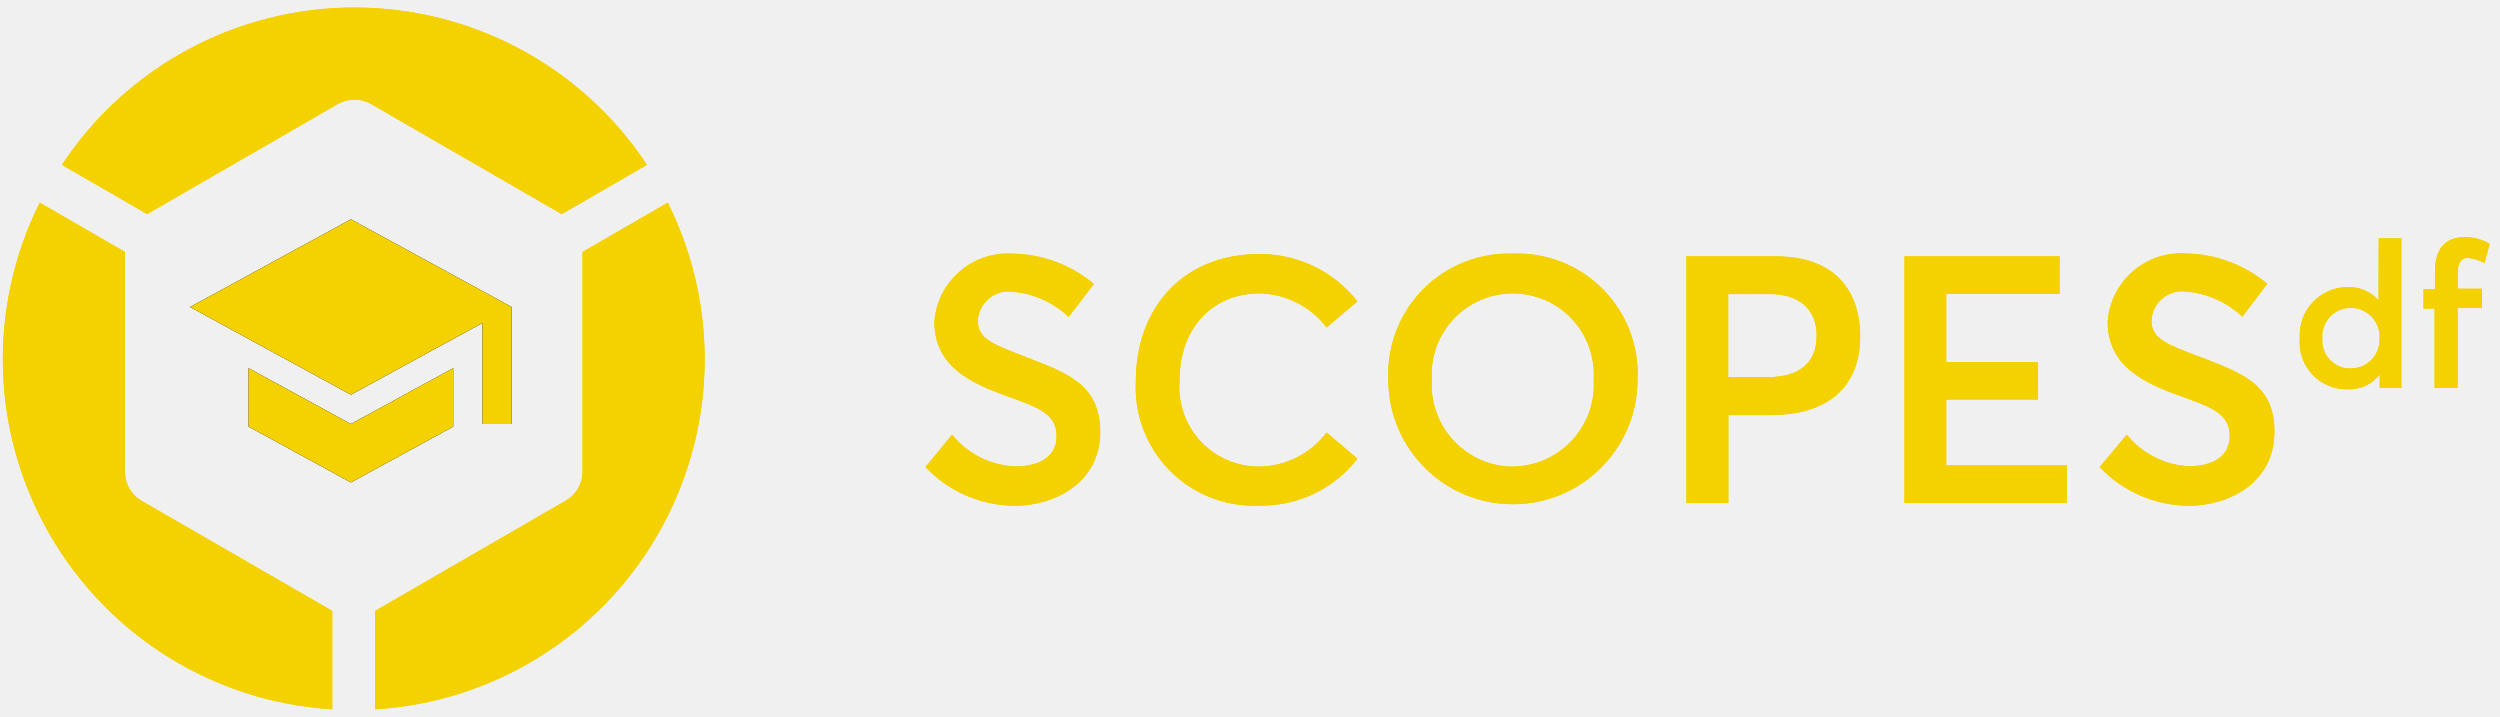
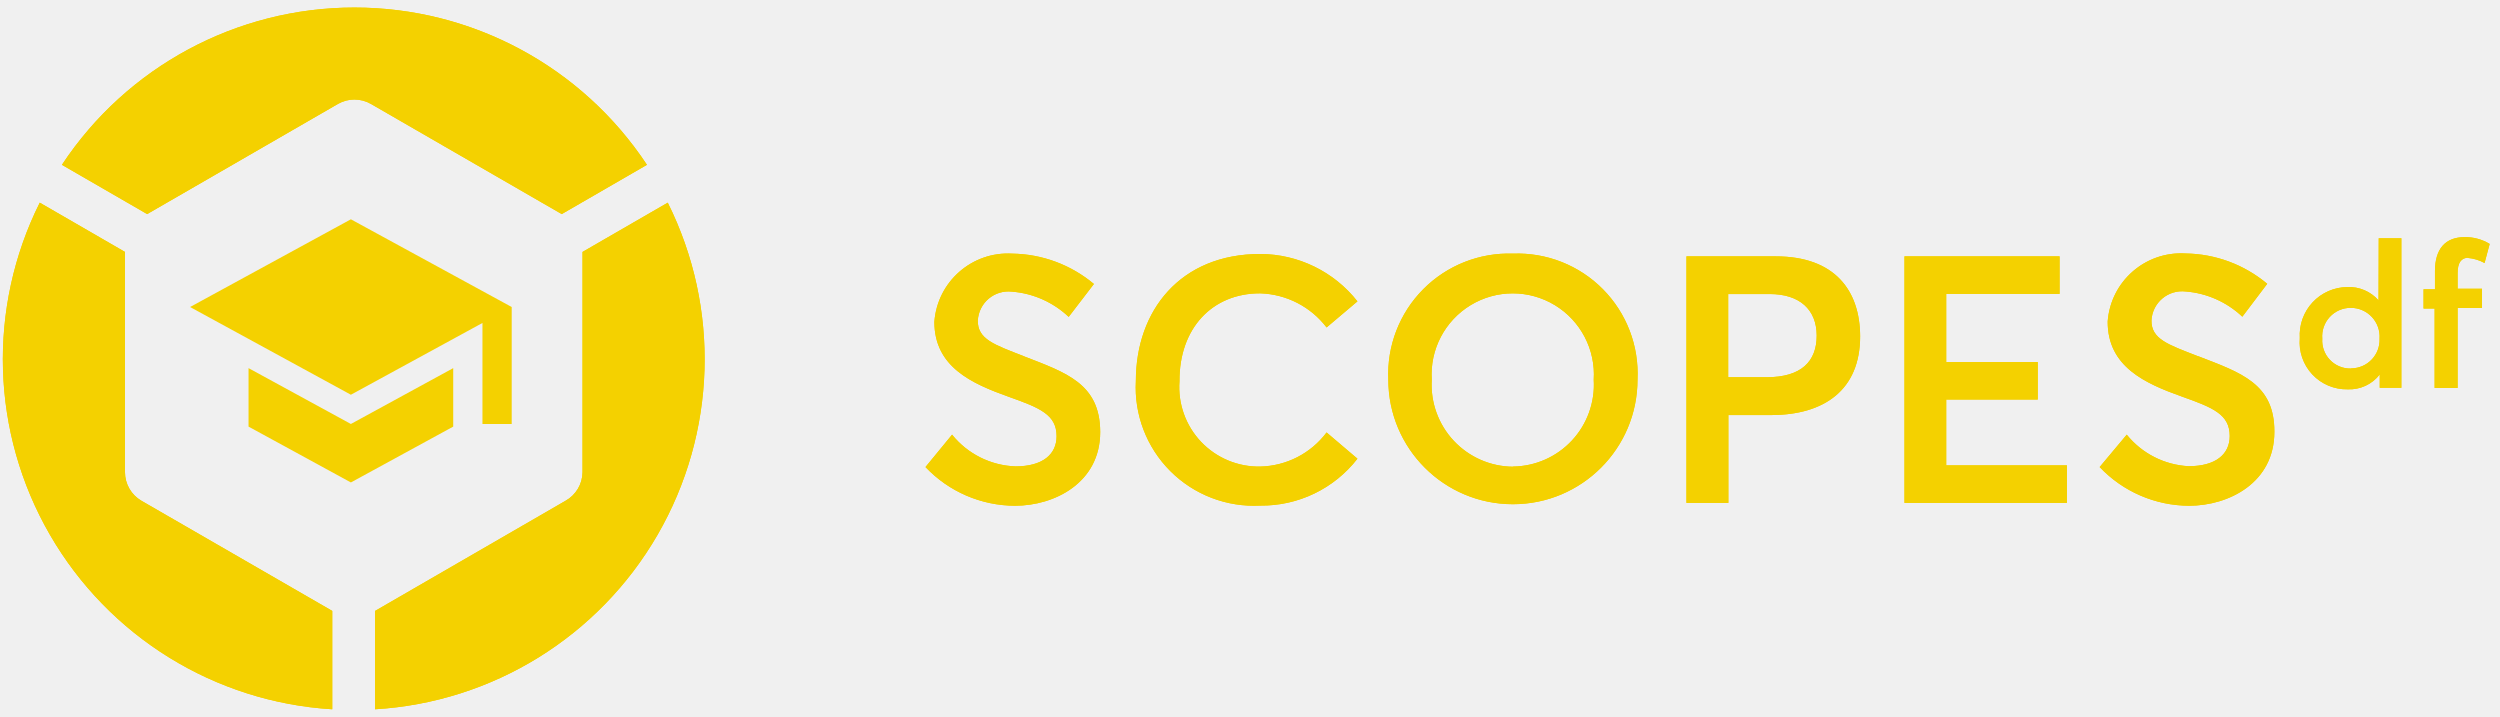
<svg xmlns="http://www.w3.org/2000/svg" xmlns:xlink="http://www.w3.org/1999/xlink" width="171px" height="49px" viewBox="0 0 171 49" version="1.1">
  <defs>
    <path d="M23.112,7.111 C23.812,6.707 24.674,6.707 25.374,7.111 L38.422,14.643 L44.251,11.274 C39.811,4.556 32.296,0.515 24.243,0.515 C16.191,0.515 8.675,4.556 4.235,11.274 L10.065,14.643 L23.112,7.111 Z M8.549,32.296 L8.549,17.232 L2.719,13.862 C-0.877,21.066 -0.619,29.594 3.408,36.567 C7.434,43.541 14.69,48.028 22.727,48.515 L22.727,41.787 L9.68,34.255 C8.98,33.851 8.549,33.104 8.549,32.296 Z M39.844,17.232 L39.844,32.296 C39.837,33.112 39.391,33.86 38.678,34.255 L25.654,41.787 L25.654,48.515 C33.693,48.032 40.953,43.546 44.982,36.572 C49.011,29.598 49.271,21.068 45.674,13.862 L39.844,17.232 Z M70.043,24.368 C68.002,23.575 66.86,23.202 66.883,21.919 C66.915,21.342 67.183,20.804 67.624,20.431 C68.065,20.058 68.641,19.884 69.215,19.949 C70.668,20.063 72.039,20.672 73.098,21.674 L74.823,19.424 C73.256,18.11 71.283,17.377 69.238,17.348 C66.487,17.188 64.115,19.264 63.91,22.012 C63.91,25.091 66.452,26.233 69.005,27.143 C71.139,27.901 72.27,28.367 72.27,29.836 C72.27,31.084 71.314,31.9 69.46,31.9 C67.768,31.841 66.185,31.05 65.122,29.731 L63.303,31.946 C64.896,33.629 67.108,34.586 69.425,34.593 L69.425,34.593 C72.118,34.593 75.255,33.031 75.255,29.545 C75.243,26.233 72.911,25.487 70.031,24.368 L70.043,24.368 Z M86.203,20.065 C87.989,20.122 89.654,20.978 90.739,22.397 L92.849,20.613 C91.245,18.575 88.797,17.382 86.203,17.372 C80.735,17.372 77.692,21.243 77.692,26.058 C77.566,28.353 78.422,30.593 80.046,32.219 C81.67,33.845 83.908,34.704 86.203,34.582 C88.798,34.612 91.258,33.425 92.849,31.375 L90.739,29.58 C89.665,31.012 87.993,31.872 86.203,31.912 C84.675,31.942 83.204,31.327 82.152,30.217 C81.1,29.108 80.565,27.606 80.677,26.082 C80.653,22.455 82.915,20.065 86.18,20.065 L86.203,20.065 Z M103.495,17.348 C101.193,17.268 98.962,18.153 97.342,19.789 C95.721,21.425 94.857,23.664 94.96,25.965 C94.96,30.672 98.776,34.488 103.483,34.488 C108.19,34.488 112.006,30.672 112.006,25.965 C112.119,23.663 111.261,21.42 109.64,19.782 C108.02,18.144 105.786,17.261 103.483,17.348 L103.495,17.348 Z M103.495,31.923 C101.955,31.913 100.487,31.271 99.435,30.146 C98.383,29.021 97.84,27.514 97.933,25.977 C97.799,23.912 98.824,21.945 100.593,20.872 C102.362,19.799 104.581,19.799 106.35,20.872 C108.118,21.945 109.144,23.912 109.01,25.977 C109.102,27.507 108.564,29.008 107.519,30.129 C106.475,31.251 105.016,31.895 103.483,31.912 L103.495,31.923 Z M121.462,17.535 L115.353,17.535 L115.353,34.395 L118.221,34.395 L118.221,28.39 L121.136,28.39 C124.785,28.39 127.234,26.665 127.234,23.003 C127.222,19.867 125.497,17.535 121.462,17.535 Z M120.844,25.802 L118.209,25.802 L118.209,20.112 L121.043,20.112 C123.106,20.112 124.261,21.185 124.261,22.957 C124.261,24.729 123.2,25.802 120.844,25.802 Z M133.122,27.329 L139.383,27.329 L139.383,24.764 L133.122,24.764 L133.122,20.1 L140.876,20.1 L140.876,17.535 L130.266,17.535 L130.266,34.395 L141.377,34.395 L141.377,31.83 L133.122,31.83 L133.122,27.329 Z M150.32,24.356 C148.28,23.563 147.137,23.19 147.161,21.907 C147.192,21.331 147.46,20.792 147.902,20.419 C148.343,20.046 148.918,19.872 149.492,19.937 C150.946,20.051 152.316,20.66 153.375,21.663 L155.078,19.412 C153.51,18.098 151.538,17.365 149.492,17.337 C146.739,17.17 144.363,19.249 144.164,22.001 C144.164,25.079 146.706,26.222 149.259,27.131 C151.393,27.889 152.512,28.355 152.512,29.824 C152.512,31.072 151.556,31.888 149.702,31.888 C148.049,31.803 146.51,31.018 145.47,29.731 L143.616,31.946 C145.208,33.629 147.421,34.586 149.737,34.593 L149.737,34.593 C152.431,34.593 155.567,33.031 155.567,29.545 C155.591,26.233 153.259,25.487 150.367,24.368 L150.32,24.356 Z M162.691,20.543 L162.691,20.543 C162.154,19.934 161.37,19.599 160.558,19.634 C159.654,19.642 158.793,20.021 158.178,20.683 C157.563,21.344 157.247,22.23 157.305,23.132 C157.225,24.043 157.536,24.945 158.162,25.612 C158.787,26.28 159.667,26.65 160.581,26.63 C161.433,26.668 162.251,26.29 162.773,25.615 L162.773,25.615 L162.773,26.525 L164.254,26.525 L164.254,16.299 L162.703,16.299 L162.691,20.543 Z M160.779,25.207 C160.245,25.215 159.732,24.999 159.364,24.611 C158.996,24.224 158.808,23.7 158.844,23.167 C158.798,22.623 158.983,22.084 159.353,21.683 C159.723,21.282 160.245,21.054 160.791,21.056 C161.339,21.055 161.862,21.282 162.236,21.682 C162.61,22.082 162.8,22.62 162.761,23.167 C162.783,23.693 162.591,24.206 162.229,24.588 C161.866,24.971 161.364,25.19 160.837,25.195 L160.779,25.207 Z M168.778,17.64 C169.187,17.673 169.584,17.792 169.944,17.99 L170.294,16.684 C169.781,16.373 169.191,16.211 168.591,16.217 C167.262,16.217 166.551,17.022 166.551,18.549 L166.551,19.785 L165.77,19.785 L165.77,21.103 L166.527,21.103 L166.527,26.536 L168.101,26.536 L168.101,21.068 L169.769,21.068 L169.769,19.75 L168.101,19.75 L168.101,18.678 C168.101,17.943 168.37,17.628 168.836,17.628 L168.778,17.64 Z" id="path-1" />
-     <path d="M5,13.18 L5,17.18 L12,21 L19,17.18 L19,13.18 L12,17 L5,13.18 Z M12,3 L1,9 L12,15 L21,10.09 L21,17 L23,17 L23,9 L12,3 Z" id="path-3" />
+     <path d="M4,10.18 L4,14.18 L11,18 L18,14.18 L18,10.18 L11,14 L4,10.18 Z M11,0 L0,6 L11,12 L20,7.09 L20,14 L22,14 L22,6 L11,0 Z" id="path-3" />
  </defs>
-   <g id="Symbols" stroke="none" stroke-width="1" fill="none" fill-rule="evenodd">
-     <g id="LOGO/Logotype" transform="translate(-15, -11)">
-       <g id="Group" transform="translate(15, 11)">
-         <g id="Scopes-Logo">
+   <g id="Page-1" stroke="none" stroke-width="1" fill="none" fill-rule="evenodd">
+     <g id="scopes-logo">
+       <g id="Scopes-Logo">
+         <g id="Shape" fill-rule="nonzero" fill="#F4D100">
+           <path d="M23.112,7.111 C23.812,6.707 24.674,6.707 25.374,7.111 L38.422,14.643 L44.251,11.274 C39.811,4.556 32.296,0.515 24.243,0.515 C16.191,0.515 8.675,4.556 4.235,11.274 L10.065,14.643 L23.112,7.111 Z M8.549,32.296 L8.549,17.232 L2.719,13.862 C-0.877,21.066 -0.619,29.594 3.408,36.567 C7.434,43.541 14.69,48.028 22.727,48.515 L22.727,41.787 L9.68,34.255 C8.98,33.851 8.549,33.104 8.549,32.296 Z M39.844,17.232 L39.844,32.296 C39.837,33.112 39.391,33.86 38.678,34.255 L25.654,41.787 L25.654,48.515 C33.693,48.032 40.953,43.546 44.982,36.572 C49.011,29.598 49.271,21.068 45.674,13.862 L39.844,17.232 Z M70.043,24.368 C68.002,23.575 66.86,23.202 66.883,21.919 C66.915,21.342 67.183,20.804 67.624,20.431 C68.065,20.058 68.641,19.884 69.215,19.949 C70.668,20.063 72.039,20.672 73.098,21.674 L74.823,19.424 C73.256,18.11 71.283,17.377 69.238,17.348 C66.487,17.188 64.115,19.264 63.91,22.012 C63.91,25.091 66.452,26.233 69.005,27.143 C71.139,27.901 72.27,28.367 72.27,29.836 C72.27,31.084 71.314,31.9 69.46,31.9 C67.768,31.841 66.185,31.05 65.122,29.731 L63.303,31.946 C64.896,33.629 67.108,34.586 69.425,34.593 L69.425,34.593 C72.118,34.593 75.255,33.031 75.255,29.545 C75.243,26.233 72.911,25.487 70.031,24.368 L70.043,24.368 Z M86.203,20.065 C87.989,20.122 89.654,20.978 90.739,22.397 L92.849,20.613 C91.245,18.575 88.797,17.382 86.203,17.372 C80.735,17.372 77.692,21.243 77.692,26.058 C77.566,28.353 78.422,30.593 80.046,32.219 C81.67,33.845 83.908,34.704 86.203,34.582 C88.798,34.612 91.258,33.425 92.849,31.375 L90.739,29.58 C89.665,31.012 87.993,31.872 86.203,31.912 C84.675,31.942 83.204,31.327 82.152,30.217 C81.1,29.108 80.565,27.606 80.677,26.082 C80.653,22.455 82.915,20.065 86.18,20.065 L86.203,20.065 Z M103.495,17.348 C101.193,17.268 98.962,18.153 97.342,19.789 C95.721,21.425 94.857,23.664 94.96,25.965 C94.96,30.672 98.776,34.488 103.483,34.488 C108.19,34.488 112.006,30.672 112.006,25.965 C112.119,23.663 111.261,21.42 109.64,19.782 C108.02,18.144 105.786,17.261 103.483,17.348 L103.495,17.348 Z M103.495,31.923 C101.955,31.913 100.487,31.271 99.435,30.146 C98.383,29.021 97.84,27.514 97.933,25.977 C97.799,23.912 98.824,21.945 100.593,20.872 C102.362,19.799 104.581,19.799 106.35,20.872 C108.118,21.945 109.144,23.912 109.01,25.977 C109.102,27.507 108.564,29.008 107.519,30.129 C106.475,31.251 105.016,31.895 103.483,31.912 L103.495,31.923 Z M121.462,17.535 L115.353,17.535 L115.353,34.395 L118.221,34.395 L118.221,28.39 L121.136,28.39 C124.785,28.39 127.234,26.665 127.234,23.003 C127.222,19.867 125.497,17.535 121.462,17.535 Z M120.844,25.802 L118.209,25.802 L118.209,20.112 L121.043,20.112 C123.106,20.112 124.261,21.185 124.261,22.957 C124.261,24.729 123.2,25.802 120.844,25.802 Z M133.122,27.329 L139.383,27.329 L139.383,24.764 L133.122,24.764 L133.122,20.1 L140.876,20.1 L140.876,17.535 L130.266,17.535 L130.266,34.395 L141.377,34.395 L141.377,31.83 L133.122,31.83 L133.122,27.329 Z M150.32,24.356 C148.28,23.563 147.137,23.19 147.161,21.907 C147.192,21.331 147.46,20.792 147.902,20.419 C148.343,20.046 148.918,19.872 149.492,19.937 C150.946,20.051 152.316,20.66 153.375,21.663 L155.078,19.412 C153.51,18.098 151.538,17.365 149.492,17.337 C146.739,17.17 144.363,19.249 144.164,22.001 C144.164,25.079 146.706,26.222 149.259,27.131 C151.393,27.889 152.512,28.355 152.512,29.824 C152.512,31.072 151.556,31.888 149.702,31.888 C148.049,31.803 146.51,31.018 145.47,29.731 L143.616,31.946 C145.208,33.629 147.421,34.586 149.737,34.593 L149.737,34.593 C152.431,34.593 155.567,33.031 155.567,29.545 C155.591,26.233 153.259,25.487 150.367,24.368 L150.32,24.356 Z M162.691,20.543 L162.691,20.543 C162.154,19.934 161.37,19.599 160.558,19.634 C159.654,19.642 158.793,20.021 158.178,20.683 C157.563,21.344 157.247,22.23 157.305,23.132 C157.225,24.043 157.536,24.945 158.162,25.612 C158.787,26.28 159.667,26.65 160.581,26.63 C161.433,26.668 162.251,26.29 162.773,25.615 L162.773,25.615 L162.773,26.525 L164.254,26.525 L164.254,16.299 L162.703,16.299 L162.691,20.543 Z M160.779,25.207 C160.245,25.215 159.732,24.999 159.364,24.611 C158.996,24.224 158.808,23.7 158.844,23.167 C158.798,22.623 158.983,22.084 159.353,21.683 C159.723,21.282 160.245,21.054 160.791,21.056 C161.339,21.055 161.862,21.282 162.236,21.682 C162.61,22.082 162.8,22.62 162.761,23.167 C162.783,23.693 162.591,24.206 162.229,24.588 C161.866,24.971 161.364,25.19 160.837,25.195 L160.779,25.207 Z M168.778,17.64 C169.187,17.673 169.584,17.792 169.944,17.99 L170.294,16.684 C169.781,16.373 169.191,16.211 168.591,16.217 C167.262,16.217 166.551,17.022 166.551,18.549 L166.551,19.785 L165.77,19.785 L165.77,21.103 L166.527,21.103 L166.527,26.536 L168.101,26.536 L168.101,21.068 L169.769,21.068 L169.769,19.75 L168.101,19.75 L168.101,18.678 C168.101,17.943 168.37,17.628 168.836,17.628 L168.778,17.64 Z" id="path-1" />
+         </g>
+         <g id="Colors/Yellow-Dark-Clipped">
          <mask id="mask-2" fill="white">
            <use xlink:href="#path-1" />
          </mask>
-           <use id="Shape" fill="#F4D100" fill-rule="nonzero" xlink:href="#path-1" />
-           <g id="Colors/Yellow-Dark" mask="url(#mask-2)" fill="#F4D100">
+           <g id="path-1" />
+           <g id="Colors/Yellow-Dark" mask="url(#mask-2)">
            <g transform="translate(-15, -12)" id="Rectangle">
-               <rect x="0" y="0" width="200" height="71" />
+               <g>
+                 <rect id="Rectangle-path" fill="#F4D100" fill-rule="nonzero" x="0" y="0" width="200" height="71" />
+               </g>
            </g>
          </g>
        </g>
-         <g id="Icon/Lesson" transform="translate(12, 12)">
+       </g>
+       <g id="Icon/Lesson" transform="translate(13, 15)">
+         <g id="Colors/Yellow-Dark-Clipped">
          <mask id="mask-4" fill="white">
            <use xlink:href="#path-3" />
          </mask>
-           <use id="Shape" fill="#000000" fill-rule="nonzero" xlink:href="#path-3" />
-           <g id="Colors/Yellow-Dark" mask="url(#mask-4)" fill-rule="evenodd" fill="#F4D100">
-             <g transform="translate(12, 12) rotate(90) translate(-12, -12) " id="Rectangle">
-               <rect x="0" y="0" width="24" height="24" />
+           <g id="path-3" />
+           <g id="Colors/Yellow-Dark" mask="url(#mask-4)">
+             <g transform="translate(-1, -3)" id="Rectangle">
+               <g transform="translate(12, 12) rotate(90) translate(-12, -12) ">
+                 <rect id="Rectangle-path" fill="#F4D100" x="0" y="0" width="24" height="24" />
+               </g>
            </g>
          </g>
        </g>
      </g>
    </g>
  </g>
</svg>
